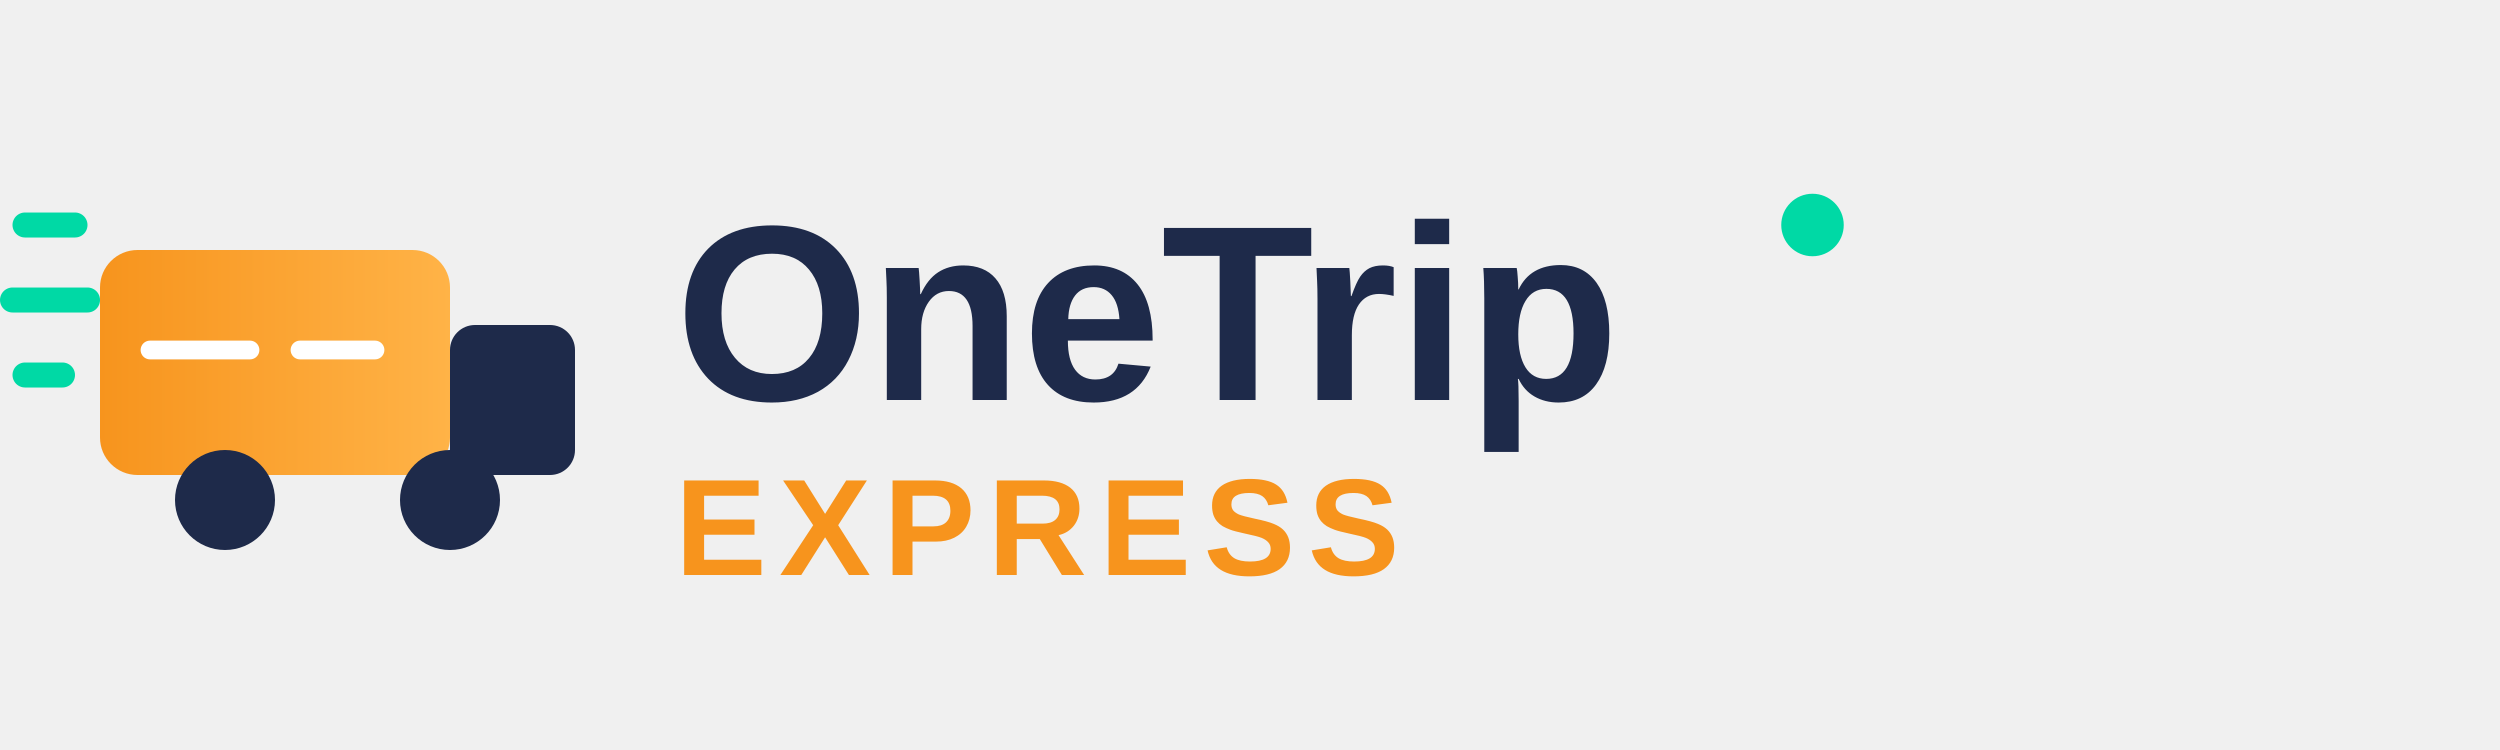
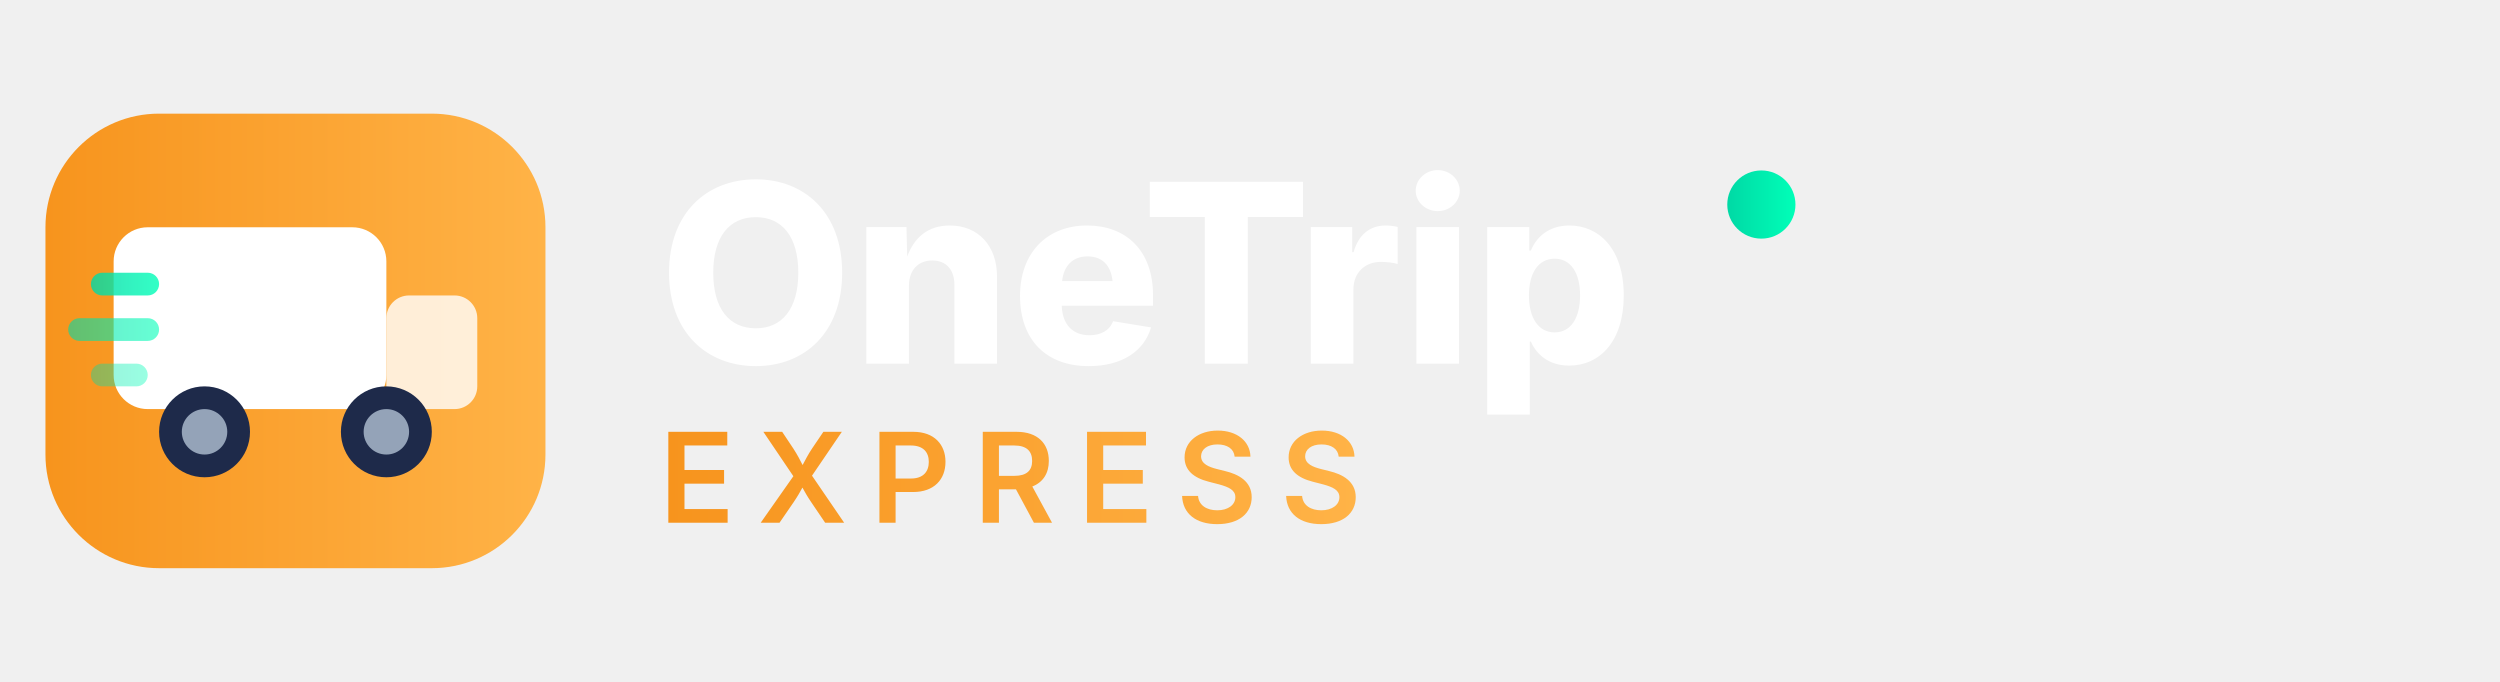
- <svg xmlns="http://www.w3.org/2000/svg" viewBox="0 0 200 60" fill="none">
+ <svg xmlns="http://www.w3.org/2000/svg" viewBox="0 0 220 60" fill="none">
  <defs>
-     <linearGradient id="primaryGrad" x1="0%" y1="0%" x2="100%" y2="0%">
+     <linearGradient id="logoGrad" x1="0%" y1="0%" x2="100%" y2="0%">
      <stop offset="0%" style="stop-color:#F7941D" />
      <stop offset="100%" style="stop-color:#FFB347" />
    </linearGradient>
+     <linearGradient id="accentGrad" x1="0%" y1="0%" x2="100%" y2="0%">
+       <stop offset="0%" style="stop-color:#00D9A5" />
+       <stop offset="100%" style="stop-color:#00FFB8" />
+     </linearGradient>
  </defs>
-   <rect x="8" y="20" width="28" height="18" rx="3" fill="url(#primaryGrad)" />
-   <rect x="36" y="26" width="10" height="12" rx="2" fill="#1E2A4A" />
-   <circle cx="18" cy="40" r="4" fill="#1E2A4A" />
-   <circle cx="36" cy="40" r="4" fill="#1E2A4A" />
-   <path d="M 12 28 L 20 28 M 24 28 L 30 28" stroke="white" stroke-width="1.5" stroke-linecap="round" />
-   <path d="M 2 18 L 6 18 M 1 24 L 7 24 M 2 30 L 5 30" stroke="#00D9A5" stroke-width="2" stroke-linecap="round" />
-   <text x="54" y="32" font-family="Arial, sans-serif" font-size="20" font-weight="900" fill="#1E2A4A">OneTrip</text>
-   <text x="54" y="46" font-family="Arial, sans-serif" font-size="11" font-weight="600" fill="#F7941D" letter-spacing="1">EXPRESS</text>
-   <circle cx="145" cy="18" r="2.5" fill="#00D9A5" />
+   <rect x="4" y="10" width="44" height="40" rx="10" fill="url(#logoGrad)" />
+   <rect x="10" y="20" width="24" height="16" rx="3" fill="white" />
+   <rect x="34" y="26" width="8" height="10" rx="2" fill="white" opacity="0.8" />
+   <circle cx="18" cy="38" r="4" fill="#1E2A4A" />
+   <circle cx="34" cy="38" r="4" fill="#1E2A4A" />
+   <circle cx="18" cy="38" r="2" fill="#94A3B8" />
+   <circle cx="34" cy="38" r="2" fill="#94A3B8" />
+   <rect x="8" y="24" width="6" height="2" rx="1" fill="url(#accentGrad)" opacity="0.8" />
+   <rect x="6" y="28" width="8" height="2" rx="1" fill="url(#accentGrad)" opacity="0.6" />
+   <rect x="8" y="32" width="5" height="2" rx="1" fill="url(#accentGrad)" opacity="0.4" />
+   <text x="58" y="32" font-family="Inter, Arial, sans-serif" font-size="22" font-weight="800" fill="white">OneTrip</text>
+   <text x="58" y="46" font-family="Inter, Arial, sans-serif" font-size="11" font-weight="600" fill="url(#logoGrad)" letter-spacing="2">EXPRESS</text>
+   <circle cx="155" cy="18" r="3" fill="url(#accentGrad)" />
</svg>
